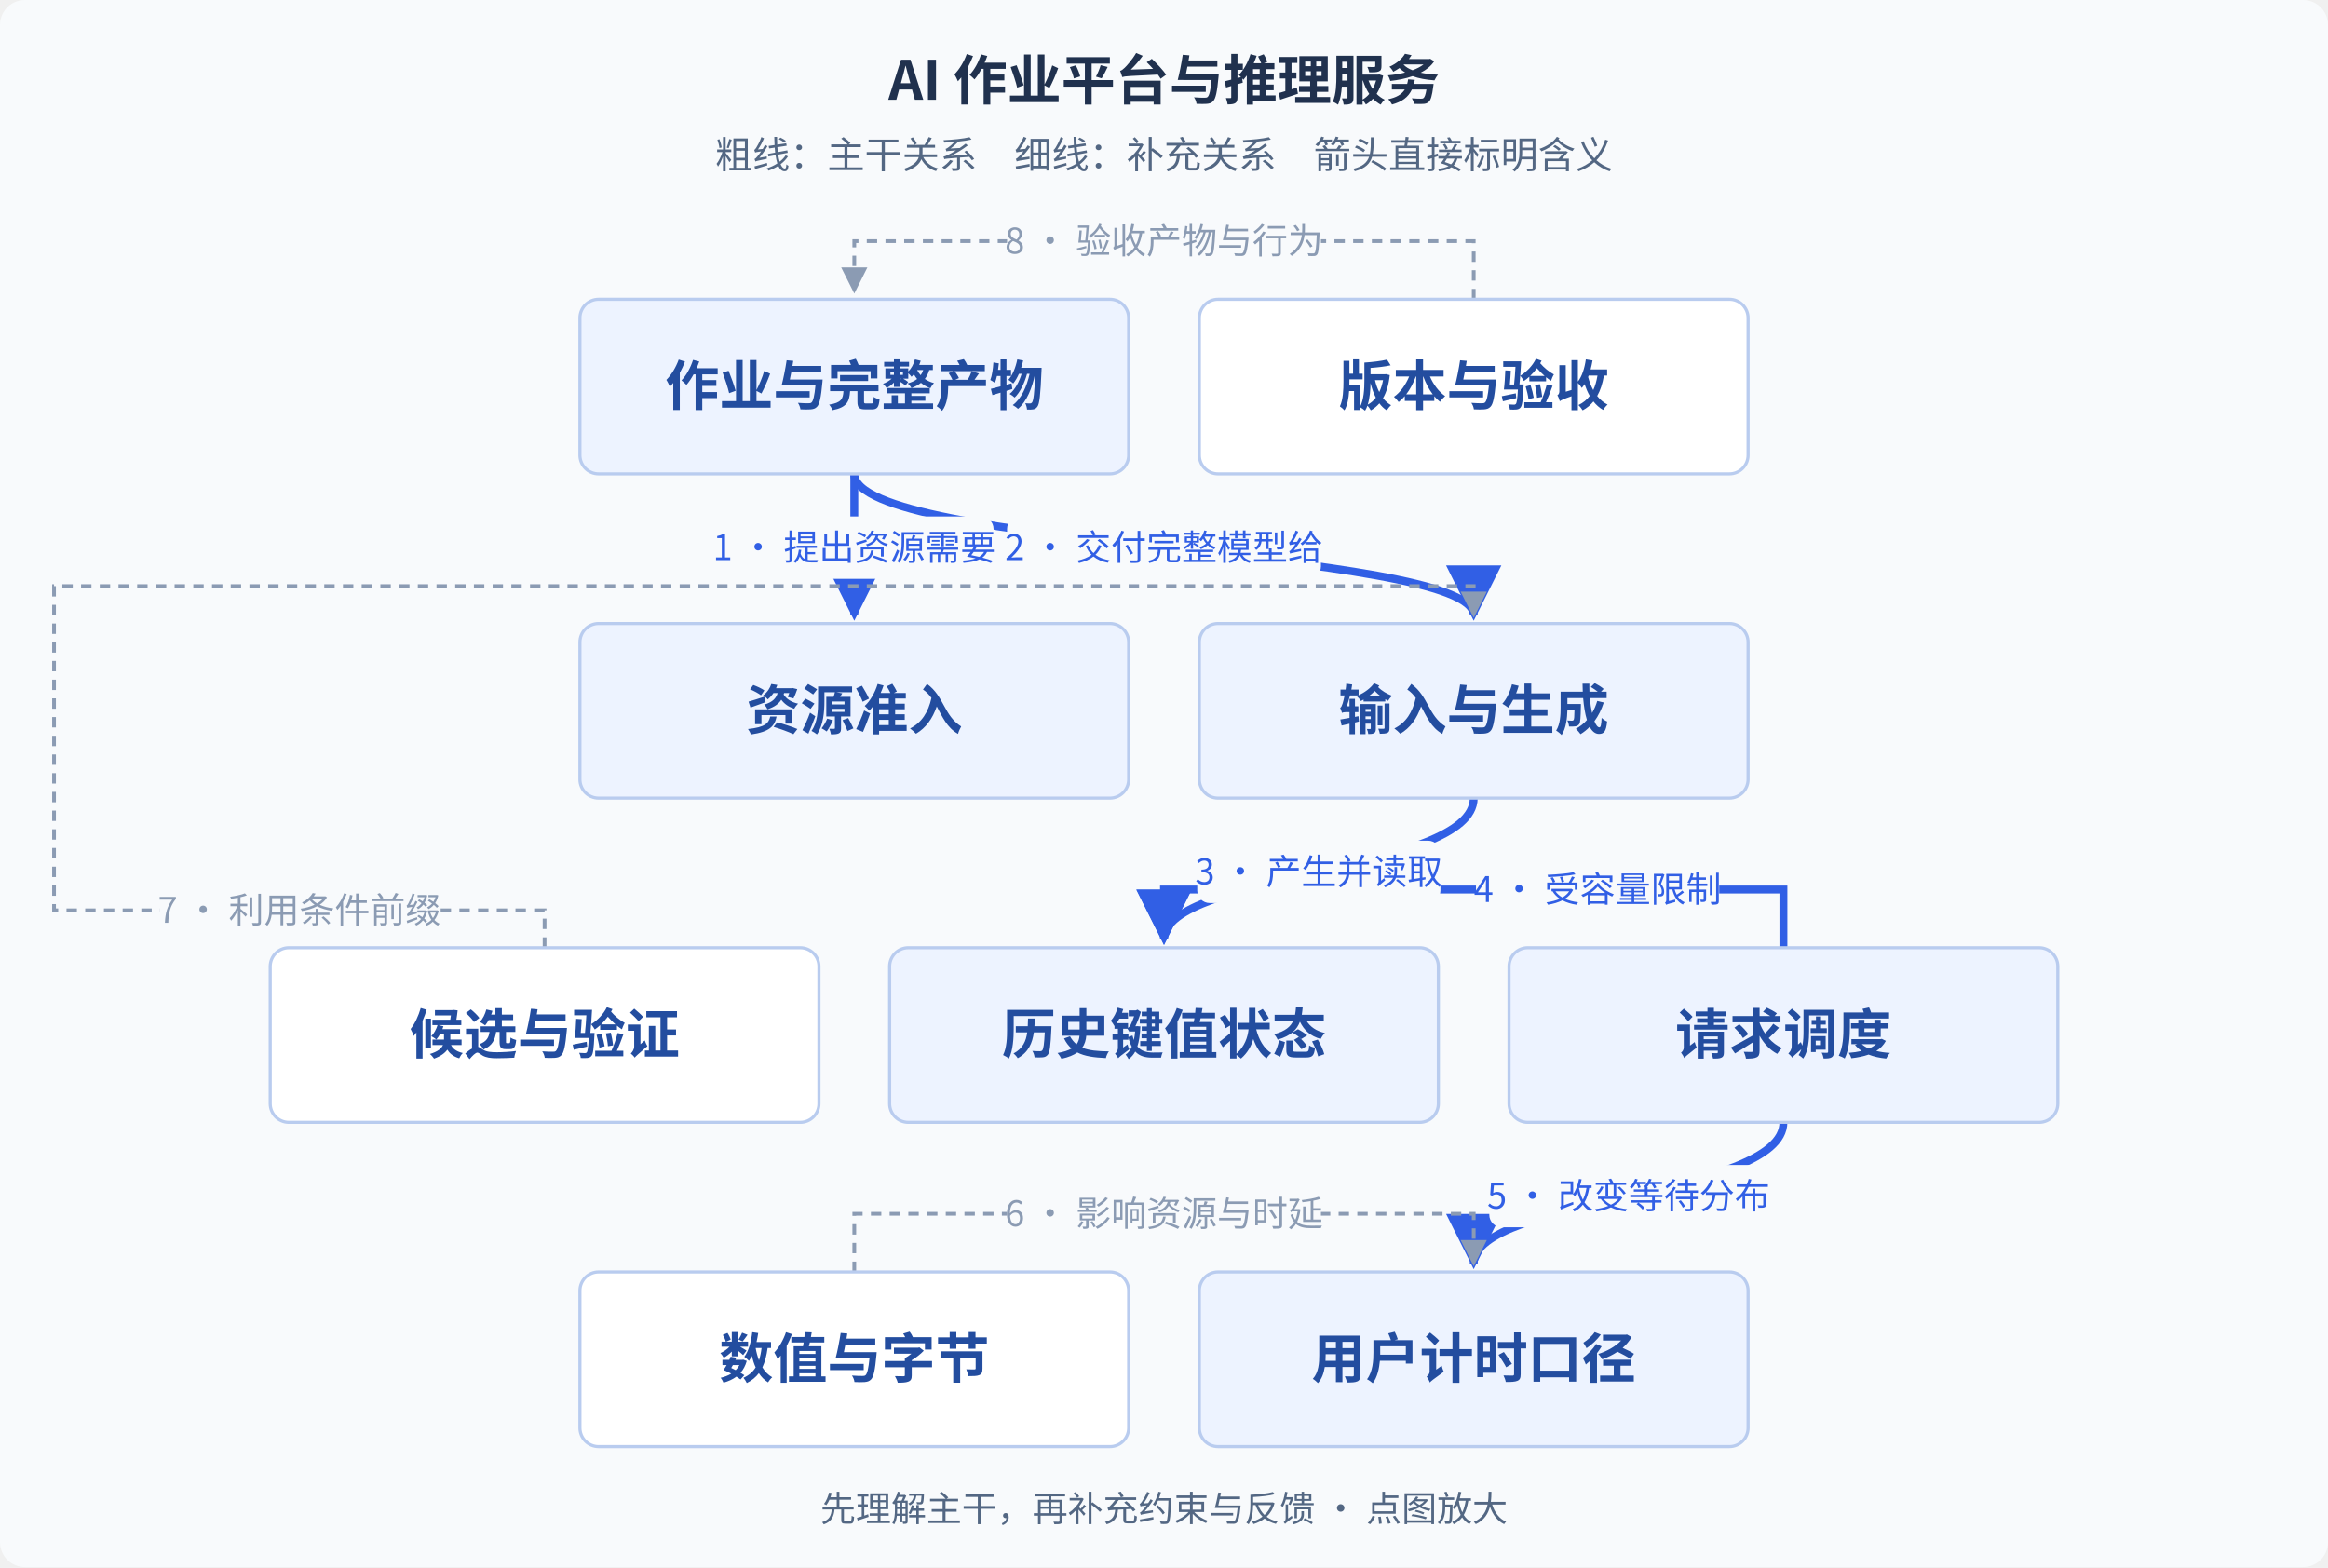
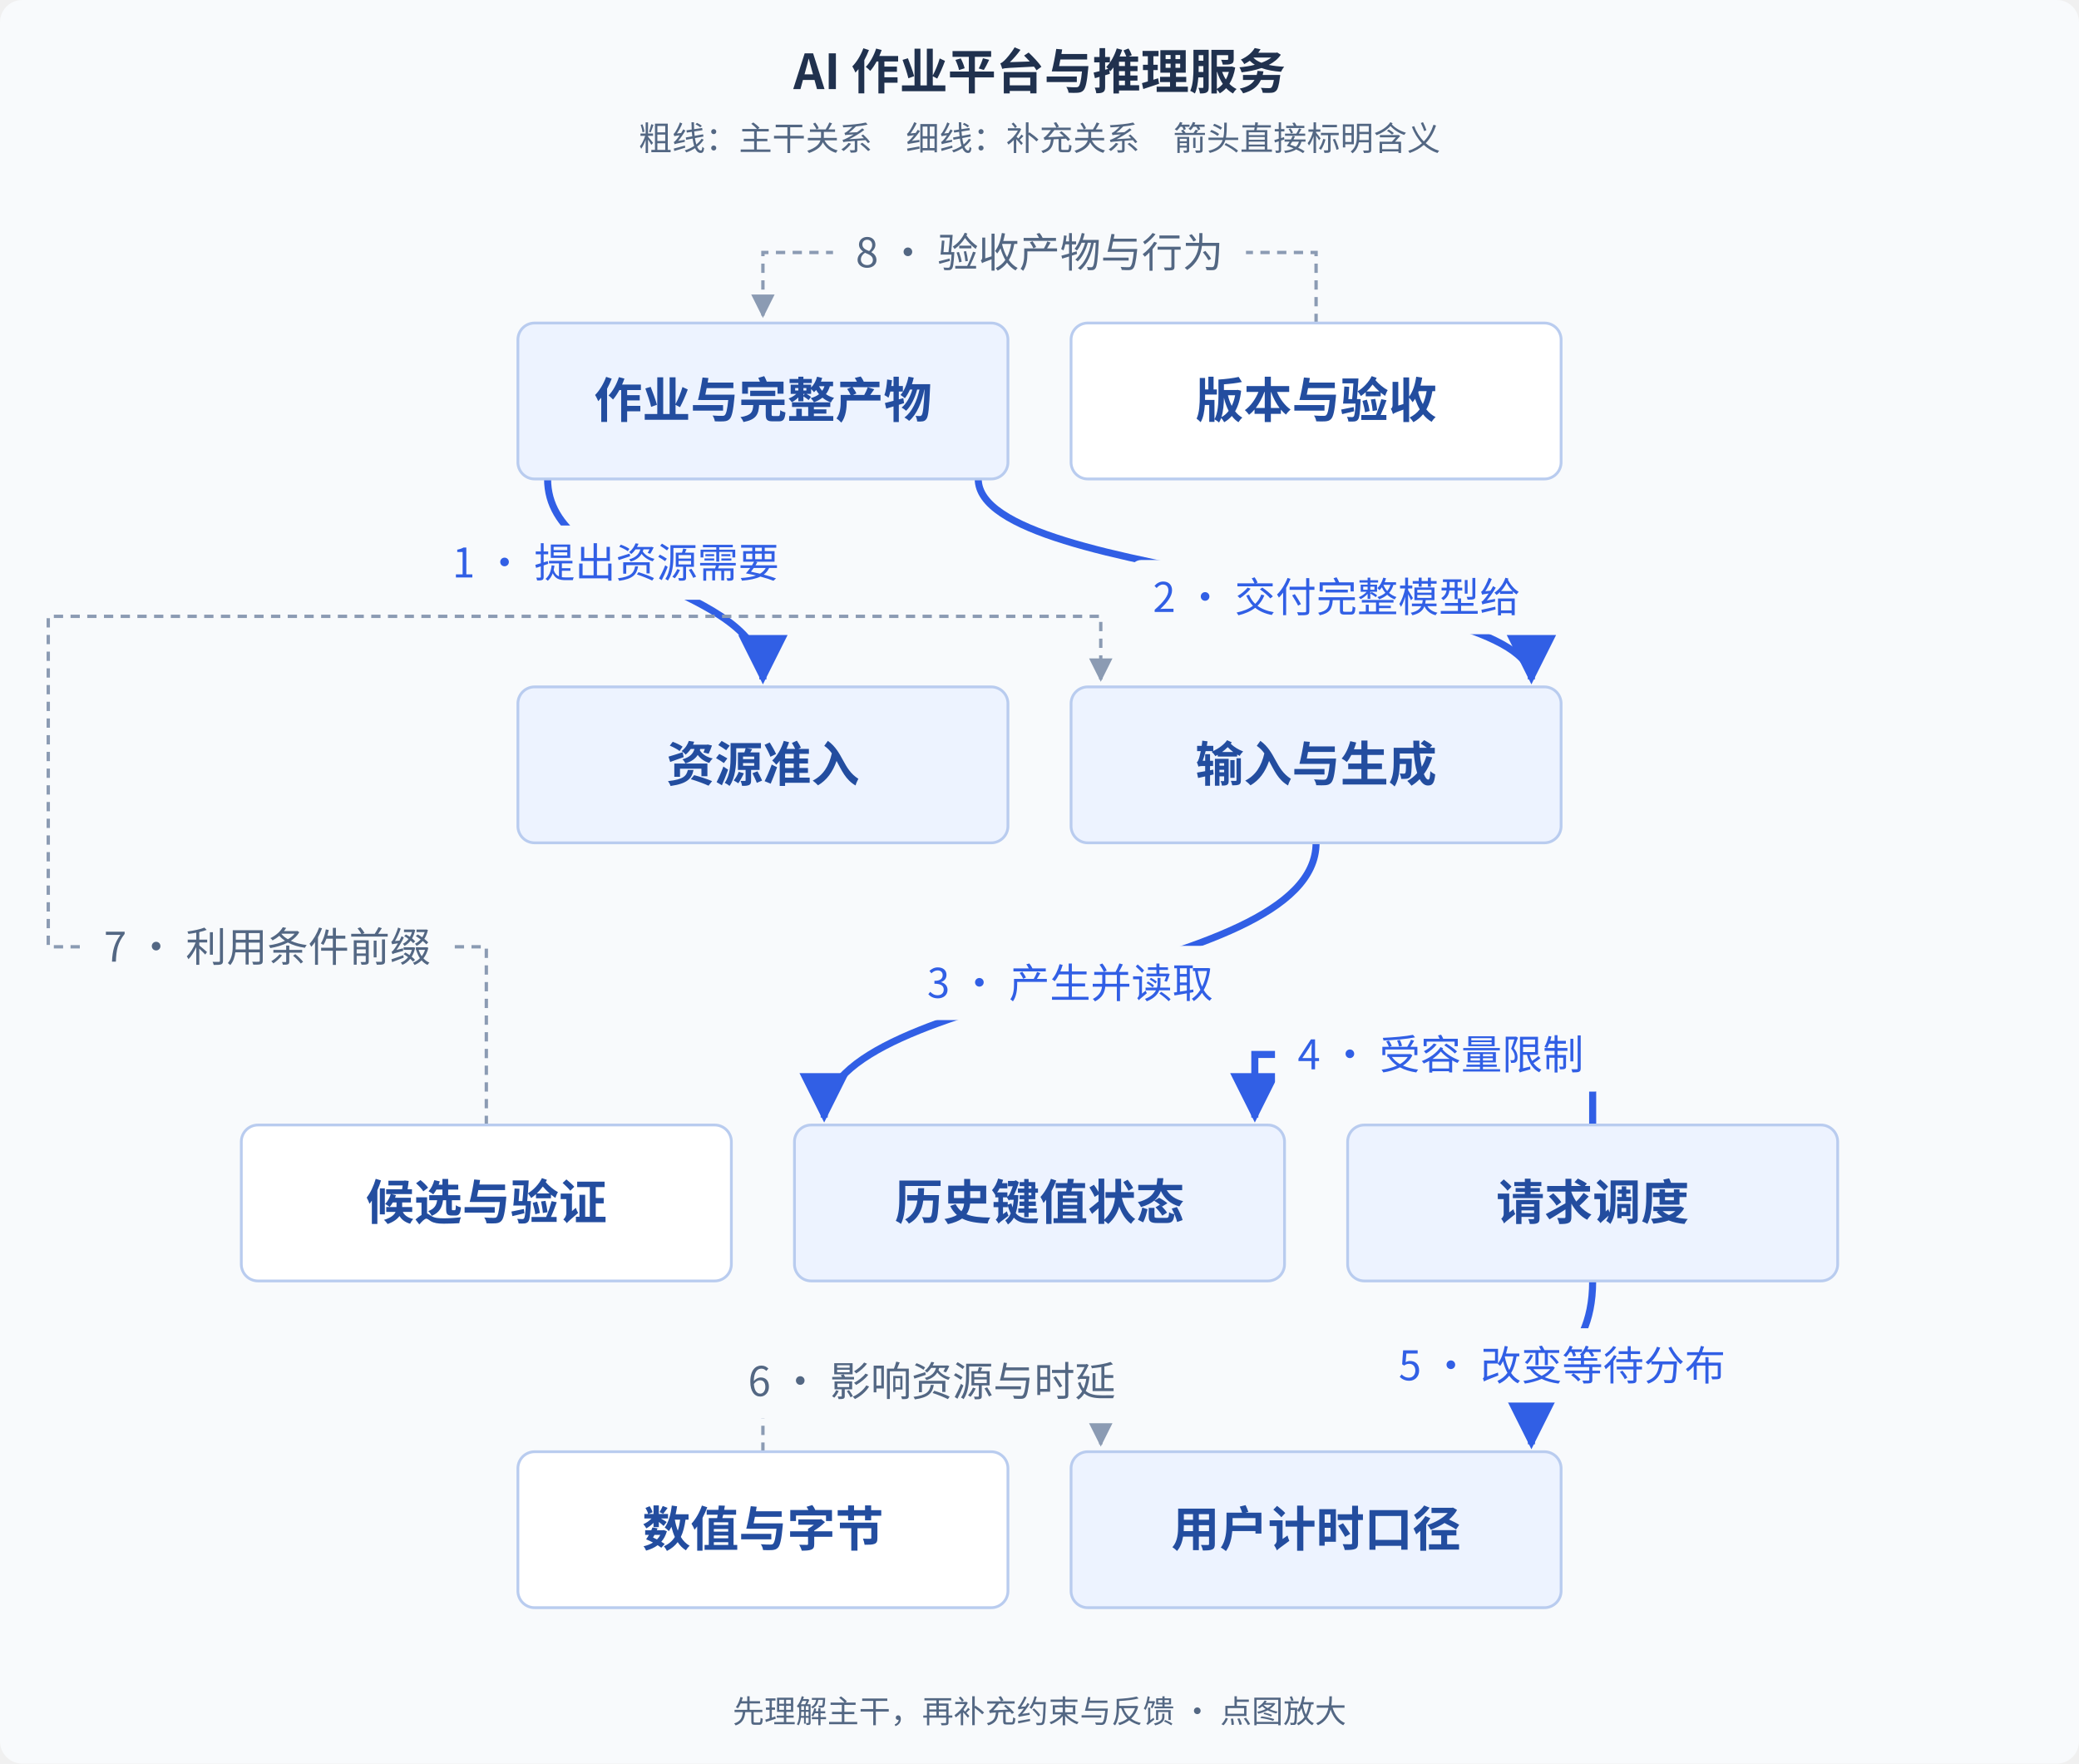
- <svg xmlns="http://www.w3.org/2000/svg" viewBox="0 0 1120 754" role="img" aria-labelledby="title desc">
+ <svg xmlns="http://www.w3.org/2000/svg" viewBox="0 0 1120 950" role="img" aria-labelledby="title desc">
  <defs>
    <marker id="arrow-main" viewBox="0 0 10 10" refX="9" refY="5" markerWidth="7" markerHeight="7" orient="auto-start-reverse">
      <path d="M0 0L10 5L0 10Z" fill="#315fe5" />
    </marker>
    <marker id="arrow-other" viewBox="0 0 10 10" refX="9" refY="5" markerWidth="7" markerHeight="7" orient="auto-start-reverse">
      <path d="M0 0L10 5L0 10Z" fill="#8b9bb3" />
    </marker>
  </defs>
-   <rect width="1120" height="754" rx="12" fill="#f8fafc" />
+   <rect width="1120" height="950" rx="12" fill="#f8fafc" />
  <g font-family="PingFang SC,Microsoft YaHei,Noto Sans CJK SC,sans-serif">
    <text x="560" y="48" text-anchor="middle" font-size="26" font-weight="650" fill="#20314e">AI 作业平台与推理服务</text>
    <text x="560" y="81" text-anchor="middle" font-size="18" fill="#536783">粗线：主干关系　细线：补充关系　箭头直接标明含义</text>
-     <path data-edge="sv-contract sv-admission" data-emphasis="main" d="M411.0 228 C411.0 264.0 411.0 264.0 411.0 296" fill="none" stroke="#315fe5" stroke-width="3.8" marker-end="url(#arrow-main)" />
-     <path data-edge="sv-contract sv-prefill" data-emphasis="main" d="M411.0 228 C411.0 264.0 709.0 264.0 709.0 296" fill="none" stroke="#315fe5" stroke-width="3.8" marker-end="url(#arrow-main)" />
-     <path data-edge="sv-prefill sv-kv" data-emphasis="main" d="M709.0 384 C709.0 420.0 560.0 420.0 560.0 452" fill="none" stroke="#315fe5" stroke-width="3.8" marker-end="url(#arrow-main)" />
-     <path data-edge="sv-batching sv-kv" data-emphasis="main" d="M858.0 456 V428 H560.0 V452" fill="none" stroke="#315fe5" stroke-width="3.8" marker-end="url(#arrow-main)" />
-     <path data-edge="sv-batching sv-metrics" data-emphasis="main" d="M858.0 540 C858.0 576.0 709.0 576.0 709.0 608" fill="none" stroke="#315fe5" stroke-width="3.8" marker-end="url(#arrow-main)" />
-     <path data-edge="sv-quantization sv-metrics" data-emphasis="other" d="M411.0 612 V584 H709.0 V608" fill="none" stroke="#8b9bb3" stroke-width="1.8" stroke-dasharray="5 4" marker-end="url(#arrow-other)" />
-     <path data-edge="sv-optimizations sv-prefill" data-emphasis="other" d="M262.0 456 V438 H26 V282 H709.0 V296" fill="none" stroke="#8b9bb3" stroke-width="1.8" stroke-dasharray="5 4" marker-end="url(#arrow-other)" />
-     <path data-edge="sv-release sv-contract" data-emphasis="other" d="M709.0 144 V116 H411.0 V140" fill="none" stroke="#8b9bb3" stroke-width="1.8" stroke-dasharray="5 4" marker-end="url(#arrow-other)" />
+     <path data-edge="sv-contract sv-admission" data-emphasis="main" d="M295.0 258 C295.0 314.0 411.0 314.0 411.0 366" fill="none" stroke="#315fe5" stroke-width="3.8" marker-end="url(#arrow-main)" />
+     <path data-edge="sv-contract sv-prefill" data-emphasis="main" d="M527.0 258 C527.0 314.0 825.0 314.0 825.0 366" fill="none" stroke="#315fe5" stroke-width="3.8" marker-end="url(#arrow-main)" />
+     <path data-edge="sv-prefill sv-kv" data-emphasis="main" d="M709.0 454 C709.0 530.0 444.0 530.0 444.0 602" fill="none" stroke="#315fe5" stroke-width="3.8" marker-end="url(#arrow-main)" />
+     <path data-edge="sv-batching sv-kv" data-emphasis="main" d="M858.0 606 V568.0 H676.0 V602" fill="none" stroke="#315fe5" stroke-width="3.8" marker-end="url(#arrow-main)" />
+     <path data-edge="sv-batching sv-metrics" data-emphasis="main" d="M858.0 690 C858.0 736.0 825.0 736.0 825.0 778" fill="none" stroke="#315fe5" stroke-width="3.8" marker-end="url(#arrow-main)" />
+     <path data-edge="sv-quantization sv-metrics" data-emphasis="other" d="M411.0 782 V744.0 H593.0 V778" fill="none" stroke="#8b9bb3" stroke-width="1.8" stroke-dasharray="5 4" marker-end="url(#arrow-other)" />
+     <path data-edge="sv-optimizations sv-prefill" data-emphasis="other" d="M262.0 606 V510.0 H26 V332.0 H593.0 V366" fill="none" stroke="#8b9bb3" stroke-width="1.8" stroke-dasharray="5 4" marker-end="url(#arrow-other)" />
+     <path data-edge="sv-release sv-contract" data-emphasis="other" d="M709.0 174 V136.0 H411.0 V170" fill="none" stroke="#8b9bb3" stroke-width="1.8" stroke-dasharray="5 4" marker-end="url(#arrow-other)" />
    <g data-relation-label="1">
-       <rect x="344.0" y="248.5" width="134" height="30" rx="6" fill="#f8fafc" />
-       <text x="411.0" y="269.5" text-anchor="middle" fill="#315fe5" font-size="17">1 · 提出资源需要</text>
+       <rect x="231.463" y="283.07" width="200.48" height="40" rx="6" fill="#f8fafc" />
+       <text x="331.703" y="311.07" text-anchor="middle" fill="#315fe5" font-size="22">1 · 提出资源需要</text>
    </g>
    <g data-relation-label="2">
-       <rect x="484.5" y="248.5" width="151" height="30" rx="6" fill="#f8fafc" />
-       <text x="560.0" y="269.5" text-anchor="middle" fill="#315fe5" font-size="17">2 · 交付完整模型给</text>
+       <rect x="608.864" y="301.648" width="222.48" height="40" rx="6" fill="#f8fafc" />
+       <text x="720.104" y="329.648" text-anchor="middle" fill="#315fe5" font-size="22">2 · 交付完整模型给</text>
    </g>
    <g data-relation-label="3">
-       <rect x="576.0" y="404.5" width="117" height="30" rx="6" fill="#f8fafc" />
-       <text x="634.5" y="425.5" text-anchor="middle" fill="#315fe5" font-size="17">3 · 产生并读取</text>
+       <rect x="487.26" y="509.5" width="178.48" height="40" rx="6" fill="#f8fafc" />
+       <text x="576.5" y="537.5" text-anchor="middle" fill="#315fe5" font-size="22">3 · 产生并读取</text>
    </g>
    <g data-relation-label="4">
-       <rect x="710.1" y="413" width="117" height="30" rx="6" fill="#f8fafc" />
-       <text x="768.6" y="434" text-anchor="middle" fill="#315fe5" font-size="17">4 · 受容量限制</text>
+       <rect x="686.86" y="548.0" width="178.48" height="40" rx="6" fill="#f8fafc" />
+       <text x="776.1" y="576.0" text-anchor="middle" fill="#315fe5" font-size="22">4 · 受容量限制</text>
    </g>
    <g data-relation-label="5">
-       <rect x="716.5" y="560.5" width="134" height="30" rx="6" fill="#f8fafc" />
-       <text x="783.5" y="581.5" text-anchor="middle" fill="#315fe5" font-size="17">5 · 改变等待分布</text>
+       <rect x="741.26" y="715.5" width="200.48" height="40" rx="6" fill="#f8fafc" />
+       <text x="841.5" y="743.5" text-anchor="middle" fill="#315fe5" font-size="22">5 · 改变等待分布</text>
    </g>
    <g data-relation-label="6">
-       <rect x="484.5" y="569" width="151" height="30" rx="6" fill="#f8fafc" />
-       <text x="560.0" y="590" text-anchor="middle" fill="#8b9bb3" font-size="17">6 · 影响资源与时延</text>
+       <rect x="390.76" y="724.0" width="222.48" height="40" rx="6" fill="#f8fafc" />
+       <text x="502.0" y="752.0" text-anchor="middle" fill="#536783" font-size="22">6 · 影响资源与时延</text>
    </g>
    <g data-relation-label="7">
-       <rect x="77.0" y="423" width="134" height="30" rx="6" fill="#f8fafc" />
-       <text x="144.0" y="444" text-anchor="middle" fill="#8b9bb3" font-size="17">7 · 利用条件前缀</text>
+       <rect x="43.76" y="490.0" width="200.48" height="40" rx="6" fill="#f8fafc" />
+       <text x="144.0" y="518.0" text-anchor="middle" fill="#536783" font-size="22">7 · 利用条件前缀</text>
    </g>
    <g data-relation-label="8">
-       <rect x="484.5" y="101" width="151" height="30" rx="6" fill="#f8fafc" />
-       <text x="560.0" y="122" text-anchor="middle" fill="#8b9bb3" font-size="17">8 · 验收产物与行为</text>
+       <rect x="448.76" y="116.0" width="222.48" height="40" rx="6" fill="#f8fafc" />
+       <text x="560.0" y="144.0" text-anchor="middle" fill="#536783" font-size="22">8 · 验收产物与行为</text>
    </g>
    <g data-concept="sv-contract">
-       <rect x="279.0" y="144" width="264" height="84" rx="9" fill="#edf3ff" stroke="#b9ccef" stroke-width="1.5" />
-       <text x="411.0" y="195" text-anchor="middle" fill="#234d9f" font-size="26" font-weight="600">作业与完整产物</text>
+       <rect x="279.0" y="174" width="264" height="84" rx="9" fill="#edf3ff" stroke="#b9ccef" stroke-width="1.5" />
+       <text x="411.0" y="225" text-anchor="middle" fill="#234d9f" font-size="26" font-weight="600">作业与完整产物</text>
    </g>
    <g data-concept="sv-admission">
-       <rect x="279.0" y="300" width="264" height="84" rx="9" fill="#edf3ff" stroke="#b9ccef" stroke-width="1.5" />
-       <text x="411.0" y="351" text-anchor="middle" fill="#234d9f" font-size="26" font-weight="600">资源准入</text>
+       <rect x="279.0" y="370" width="264" height="84" rx="9" fill="#edf3ff" stroke="#b9ccef" stroke-width="1.5" />
+       <text x="411.0" y="421" text-anchor="middle" fill="#234d9f" font-size="26" font-weight="600">资源准入</text>
    </g>
    <g data-concept="sv-prefill">
-       <rect x="577.0" y="300" width="264" height="84" rx="9" fill="#edf3ff" stroke="#b9ccef" stroke-width="1.5" />
-       <text x="709.0" y="351" text-anchor="middle" fill="#234d9f" font-size="26" font-weight="600">输入与生成</text>
+       <rect x="577.0" y="370" width="264" height="84" rx="9" fill="#edf3ff" stroke="#b9ccef" stroke-width="1.5" />
+       <text x="709.0" y="421" text-anchor="middle" fill="#234d9f" font-size="26" font-weight="600">输入与生成</text>
    </g>
    <g data-concept="sv-kv">
-       <rect x="428.0" y="456" width="264" height="84" rx="9" fill="#edf3ff" stroke="#b9ccef" stroke-width="1.5" />
-       <text x="560.0" y="507" text-anchor="middle" fill="#234d9f" font-size="26" font-weight="600">历史键值状态</text>
+       <rect x="428.0" y="606" width="264" height="84" rx="9" fill="#edf3ff" stroke="#b9ccef" stroke-width="1.5" />
+       <text x="560.0" y="657" text-anchor="middle" fill="#234d9f" font-size="26" font-weight="600">历史键值状态</text>
    </g>
    <g data-concept="sv-batching">
-       <rect x="726.0" y="456" width="264" height="84" rx="9" fill="#edf3ff" stroke="#b9ccef" stroke-width="1.5" />
-       <text x="858.0" y="507" text-anchor="middle" fill="#234d9f" font-size="26" font-weight="600">请求调度</text>
+       <rect x="726.0" y="606" width="264" height="84" rx="9" fill="#edf3ff" stroke="#b9ccef" stroke-width="1.5" />
+       <text x="858.0" y="657" text-anchor="middle" fill="#234d9f" font-size="26" font-weight="600">请求调度</text>
    </g>
    <g data-concept="sv-metrics">
-       <rect x="577.0" y="612" width="264" height="84" rx="9" fill="#edf3ff" stroke="#b9ccef" stroke-width="1.5" />
-       <text x="709.0" y="663" text-anchor="middle" fill="#234d9f" font-size="26" font-weight="600">用户计时口径</text>
+       <rect x="577.0" y="782" width="264" height="84" rx="9" fill="#edf3ff" stroke="#b9ccef" stroke-width="1.5" />
+       <text x="709.0" y="833" text-anchor="middle" fill="#234d9f" font-size="26" font-weight="600">用户计时口径</text>
    </g>
    <g data-concept="sv-quantization">
-       <rect x="279.0" y="612" width="264" height="84" rx="9" fill="#fff" stroke="#b9ccef" stroke-width="1.5" />
-       <text x="411.0" y="663" text-anchor="middle" fill="#234d9f" font-size="26" font-weight="600">数值与字节</text>
+       <rect x="279.0" y="782" width="264" height="84" rx="9" fill="#fff" stroke="#b9ccef" stroke-width="1.5" />
+       <text x="411.0" y="833" text-anchor="middle" fill="#234d9f" font-size="26" font-weight="600">数值与字节</text>
    </g>
    <g data-concept="sv-optimizations">
-       <rect x="130.0" y="456" width="264" height="84" rx="9" fill="#fff" stroke="#b9ccef" stroke-width="1.5" />
-       <text x="262.0" y="507" text-anchor="middle" fill="#234d9f" font-size="26" font-weight="600">候选与验证</text>
+       <rect x="130.0" y="606" width="264" height="84" rx="9" fill="#fff" stroke="#b9ccef" stroke-width="1.5" />
+       <text x="262.0" y="657" text-anchor="middle" fill="#234d9f" font-size="26" font-weight="600">候选与验证</text>
    </g>
    <g data-concept="sv-release">
-       <rect x="577.0" y="144" width="264" height="84" rx="9" fill="#fff" stroke="#b9ccef" stroke-width="1.5" />
-       <text x="709.0" y="195" text-anchor="middle" fill="#234d9f" font-size="26" font-weight="600">版本与验收</text>
+       <rect x="577.0" y="174" width="264" height="84" rx="9" fill="#fff" stroke="#b9ccef" stroke-width="1.5" />
+       <text x="709.0" y="225" text-anchor="middle" fill="#234d9f" font-size="26" font-weight="600">版本与验收</text>
    </g>
-     <text x="560" y="732" text-anchor="middle" fill="#536783" font-size="17">先理解主干，再补充约束与反馈 · 点图放大</text>
+     <text x="560" y="928" text-anchor="middle" fill="#536783" font-size="17">先理解主干，再补充约束与反馈 · 点图放大</text>
  </g>
</svg>
